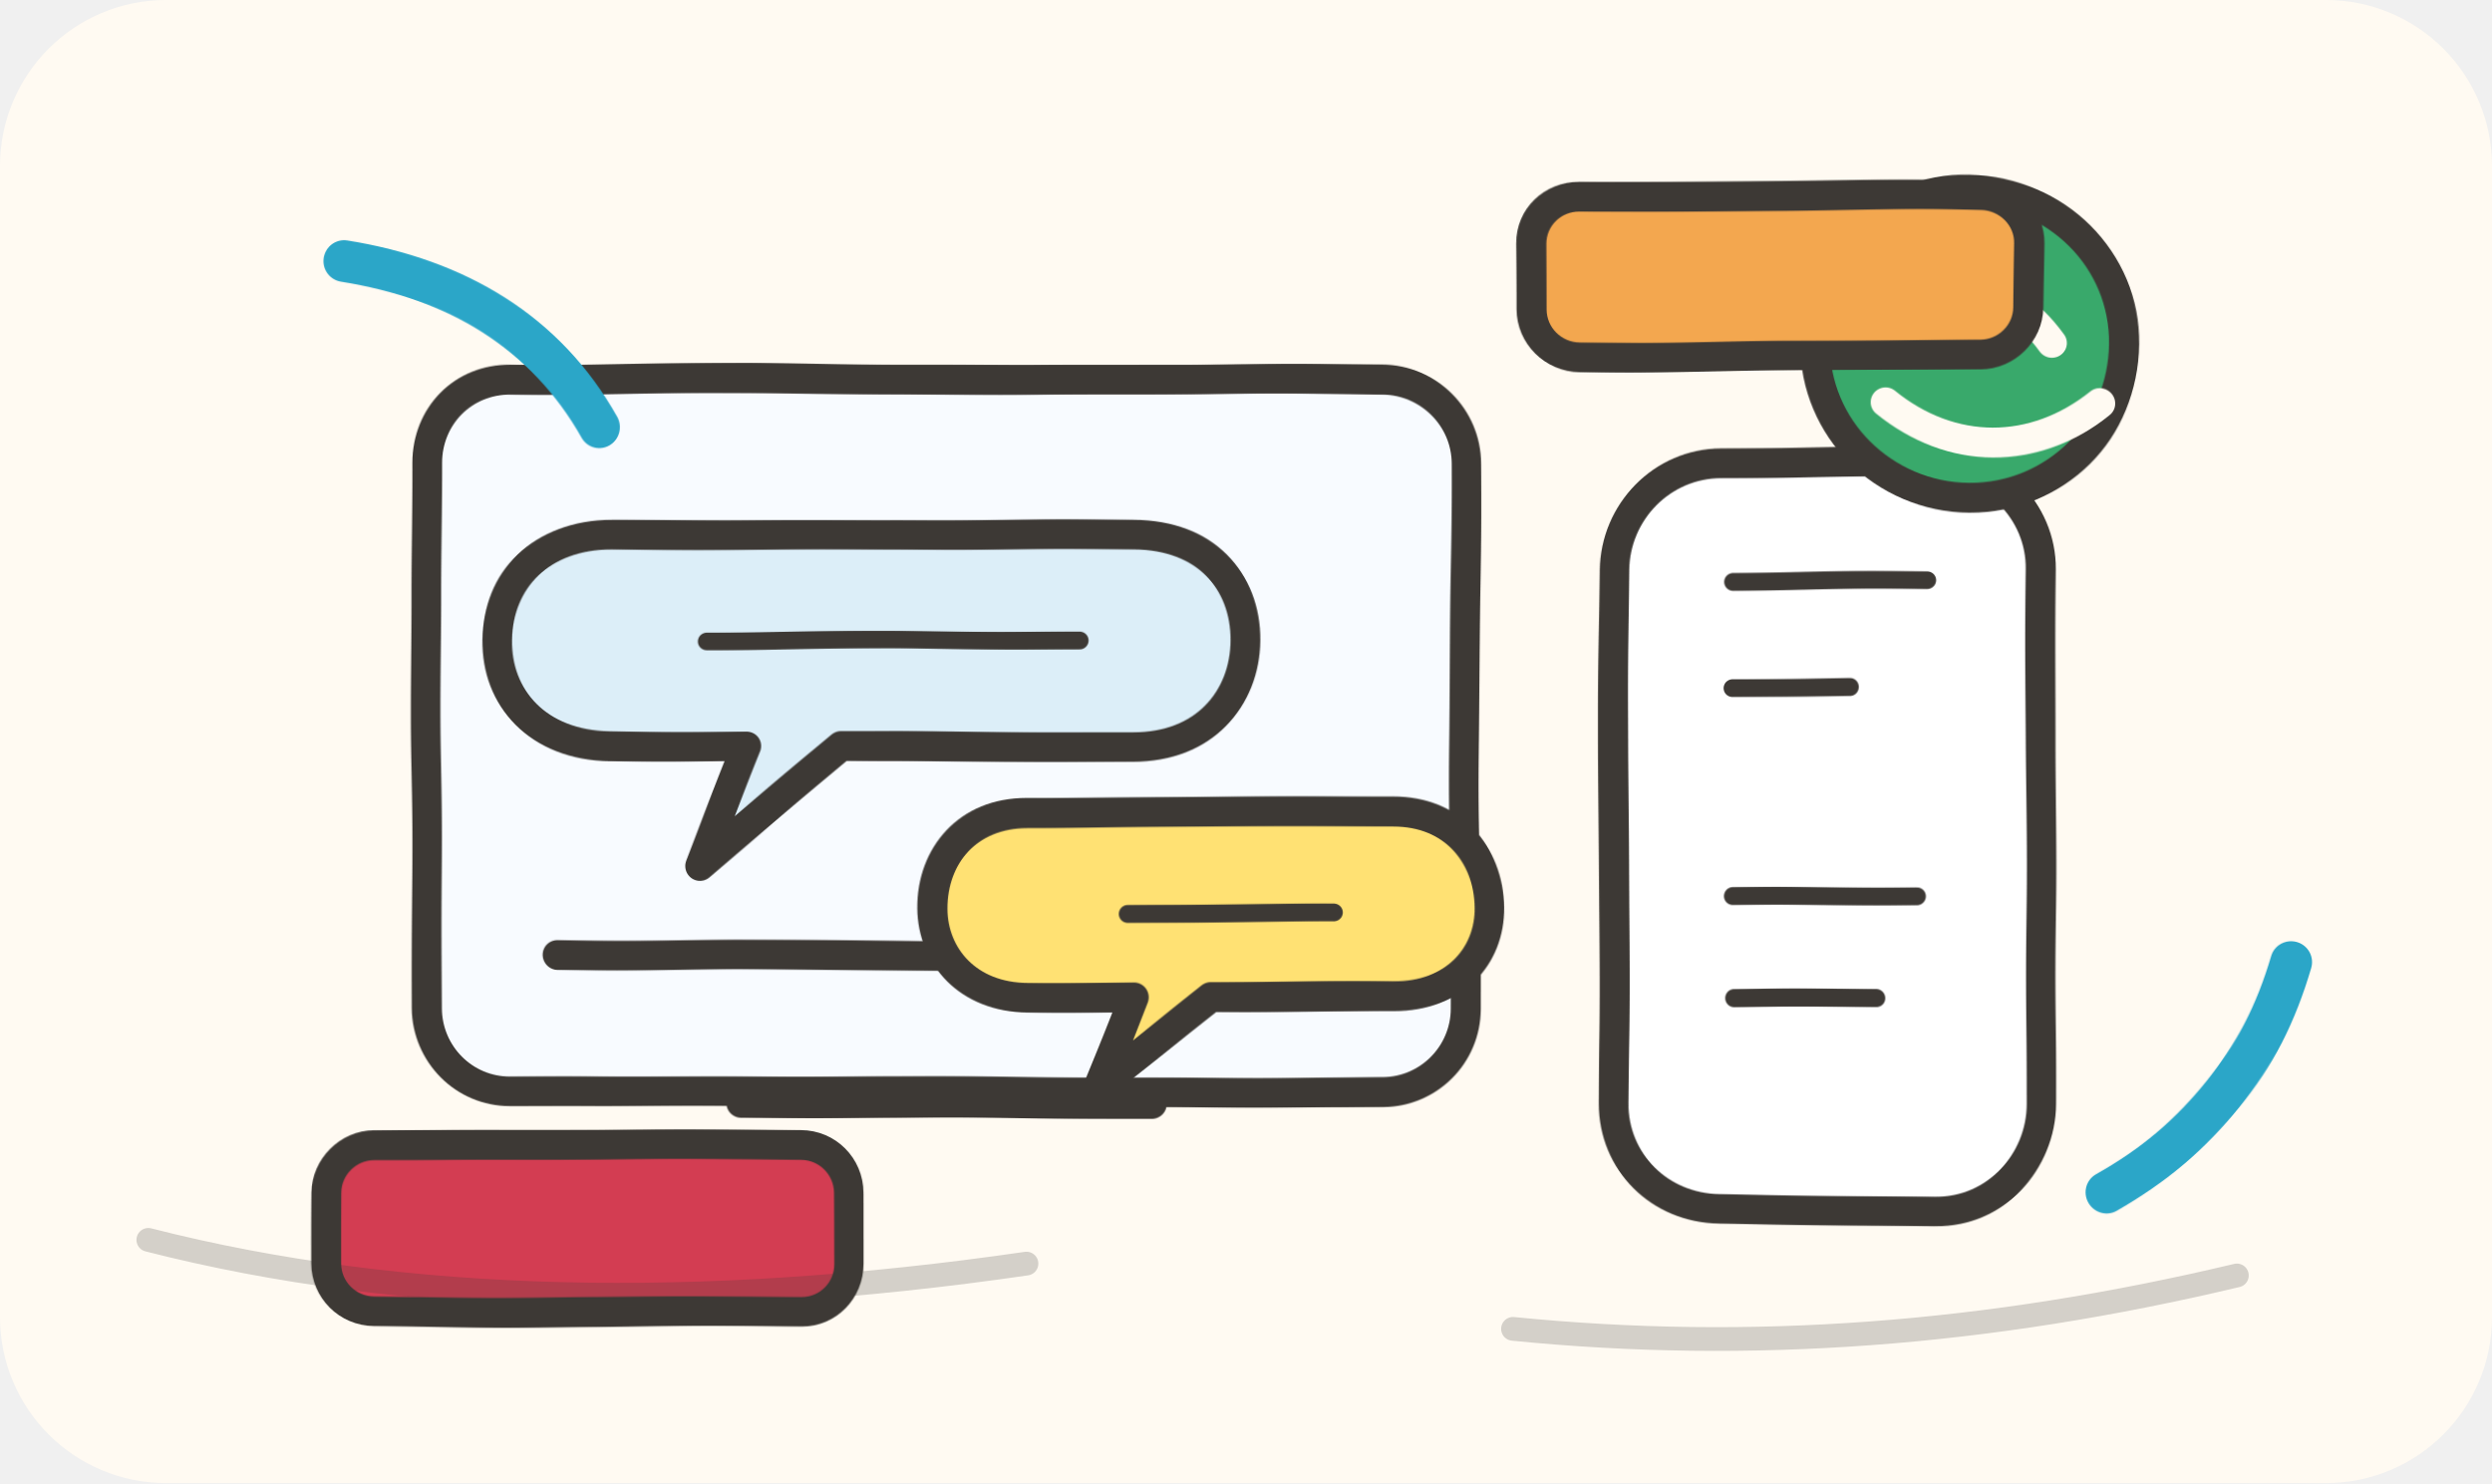
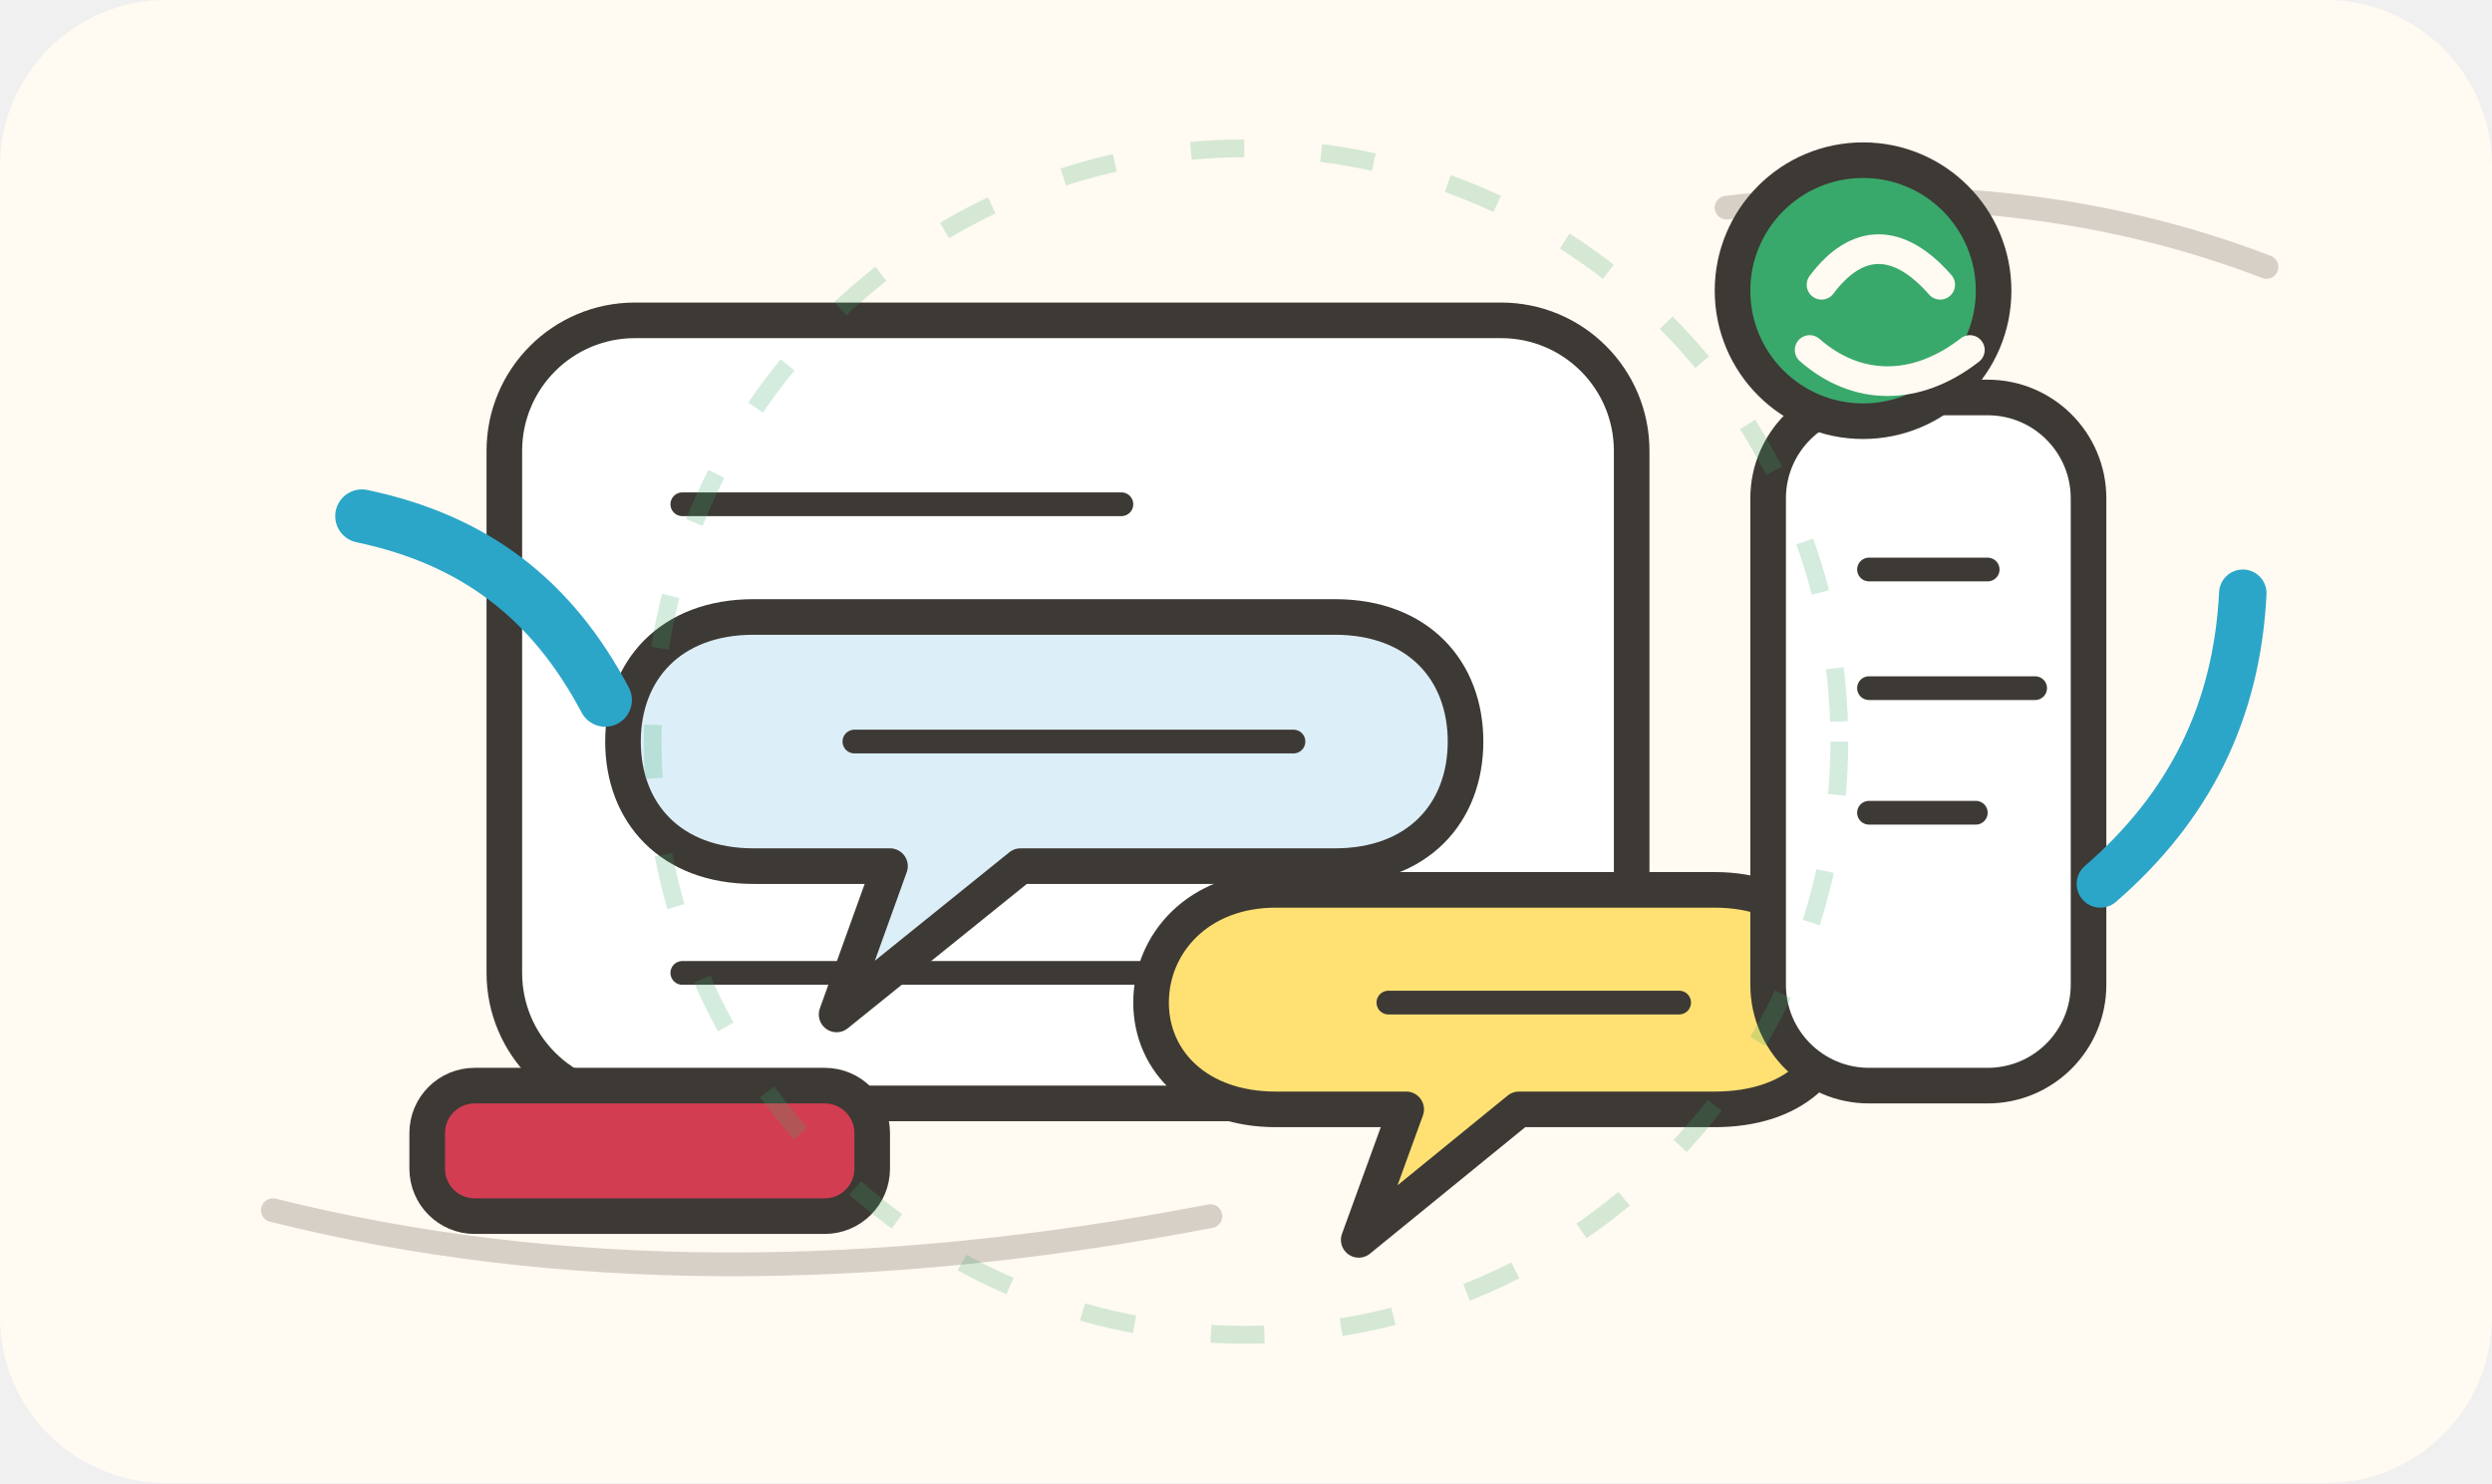
<svg xmlns="http://www.w3.org/2000/svg" viewBox="0 0 420 250" role="img" aria-labelledby="title desc">
-   <defs>
-     <filter id="rough">
-       <feTurbulence type="fractalNoise" baseFrequency="0.02" numOctaves="2" seed="11" />
-       <feDisplacementMap in="SourceGraphic" scale="1.1" />
-     </filter>
-   </defs>
  <rect width="420" height="250" rx="28" fill="#fffaf2" />
-   <g filter="url(#rough)" stroke="#3d3935" stroke-width="5" stroke-linecap="round" stroke-linejoin="round">
-     <rect x="72" y="64" width="175" height="120" rx="14" fill="#f8fbff" />
-     <path d="M94 161h131M125 186h69" fill="none" />
-     <path d="M103 90h88c12 0 19 8 19 18s-7 18-19 18h-49l-24 20 8-20h-23c-12 0-19-8-19-18s7-18 19-18z" fill="#dceef8" />
-     <path d="M119 108h63" fill="none" stroke-width="3" />
-     <path d="M173 137h62c10 0 16 7 16 16 0 8-6 15-16 15h-31l-19 15 6-15h-18c-10 0-16-7-16-15 0-9 6-16 16-16z" fill="#ffe173" />
-     <path d="M190 154h35" fill="none" stroke-width="3" />
-     <rect x="272" y="78" width="72" height="126" rx="18" fill="#ffffff" />
-     <path d="M292 98h33M292 116h20M292 151h31M292 168h24" fill="none" stroke-width="3" />
-     <circle cx="332" cy="58" r="26" fill="#39a96b" />
-     <path d="M321 58c7-11 17-11 25 0M318 68c11 9 25 9 36 0" fill="none" stroke="#fffaf2" stroke-width="5" />
-     <rect x="55" y="193" width="88" height="28" rx="8" fill="#d33d52" />
-     <rect x="258" y="33" width="84" height="27" rx="8" fill="#f3a74f" />
-     <path d="M58 44c19 3 34 12 43 28M355 201c16-9 26-22 31-39" fill="none" stroke="#2ba6c8" stroke-width="7" />
+   <path d="M46 204c48 12 101 12 158 1M291 35c35-4 65 0 91 10" fill="none" stroke="#d7d0c6" stroke-width="4" stroke-linecap="round" />
+   <g stroke="#3d3935" stroke-width="6" stroke-linecap="round" stroke-linejoin="round">
+     <rect x="85" y="54" width="190" height="132" rx="22" fill="#fff" />
+     <path d="M115 85h74M115 164h118" fill="none" stroke-width="4" />
+     <path d="M127 104h98c14 0 22 9 22 21s-8 21-22 21h-53l-31 25 9-25h-23c-14 0-22-9-22-21s8-21 22-21z" fill="#dceef8" />
+     <path d="M144 125h74" fill="none" stroke-width="4" />
+     <path d="M215 150h74c13 0 21 8 21 19s-8 18-21 18h-33l-27 22 8-22h-22c-13 0-21-8-21-18s8-19 21-19z" fill="#ffe173" />
+     <path d="M234 169h49" fill="none" stroke-width="4" />
+     <rect x="298" y="67" width="54" height="116" rx="17" fill="#fff" />
+     <path d="M315 96h20M315 116h28M315 137h18" fill="none" stroke-width="4" />
+     <circle cx="314" cy="49" r="22" fill="#39a96b" />
+     <path d="M307 48c6-8 13-8 20 0M305 59c8 7 18 7 27 0" fill="none" stroke="#fffaf2" stroke-width="5" />
+     <path d="M61 87c19 4 32 14 41 31" fill="none" stroke="#2ba6c8" stroke-width="9" />
+     <path d="M354 149c15-13 23-29 24-49" fill="none" stroke="#2ba6c8" stroke-width="8" />
+     <rect x="72" y="183" width="75" height="22" rx="8" fill="#d33d52" />
  </g>
-   <g fill="none" stroke="#3d3935" stroke-width="4" stroke-linecap="round" opacity=".22">
-     <path d="M25 209c43 11 93 12 148 4" />
-     <path d="M255 224c40 4 80 1 122-9" />
-   </g>
+   <circle cx="210" cy="125" r="100" fill="none" stroke="#39a96b" stroke-width="3" stroke-dasharray="9 13" opacity=".22" />
</svg>
